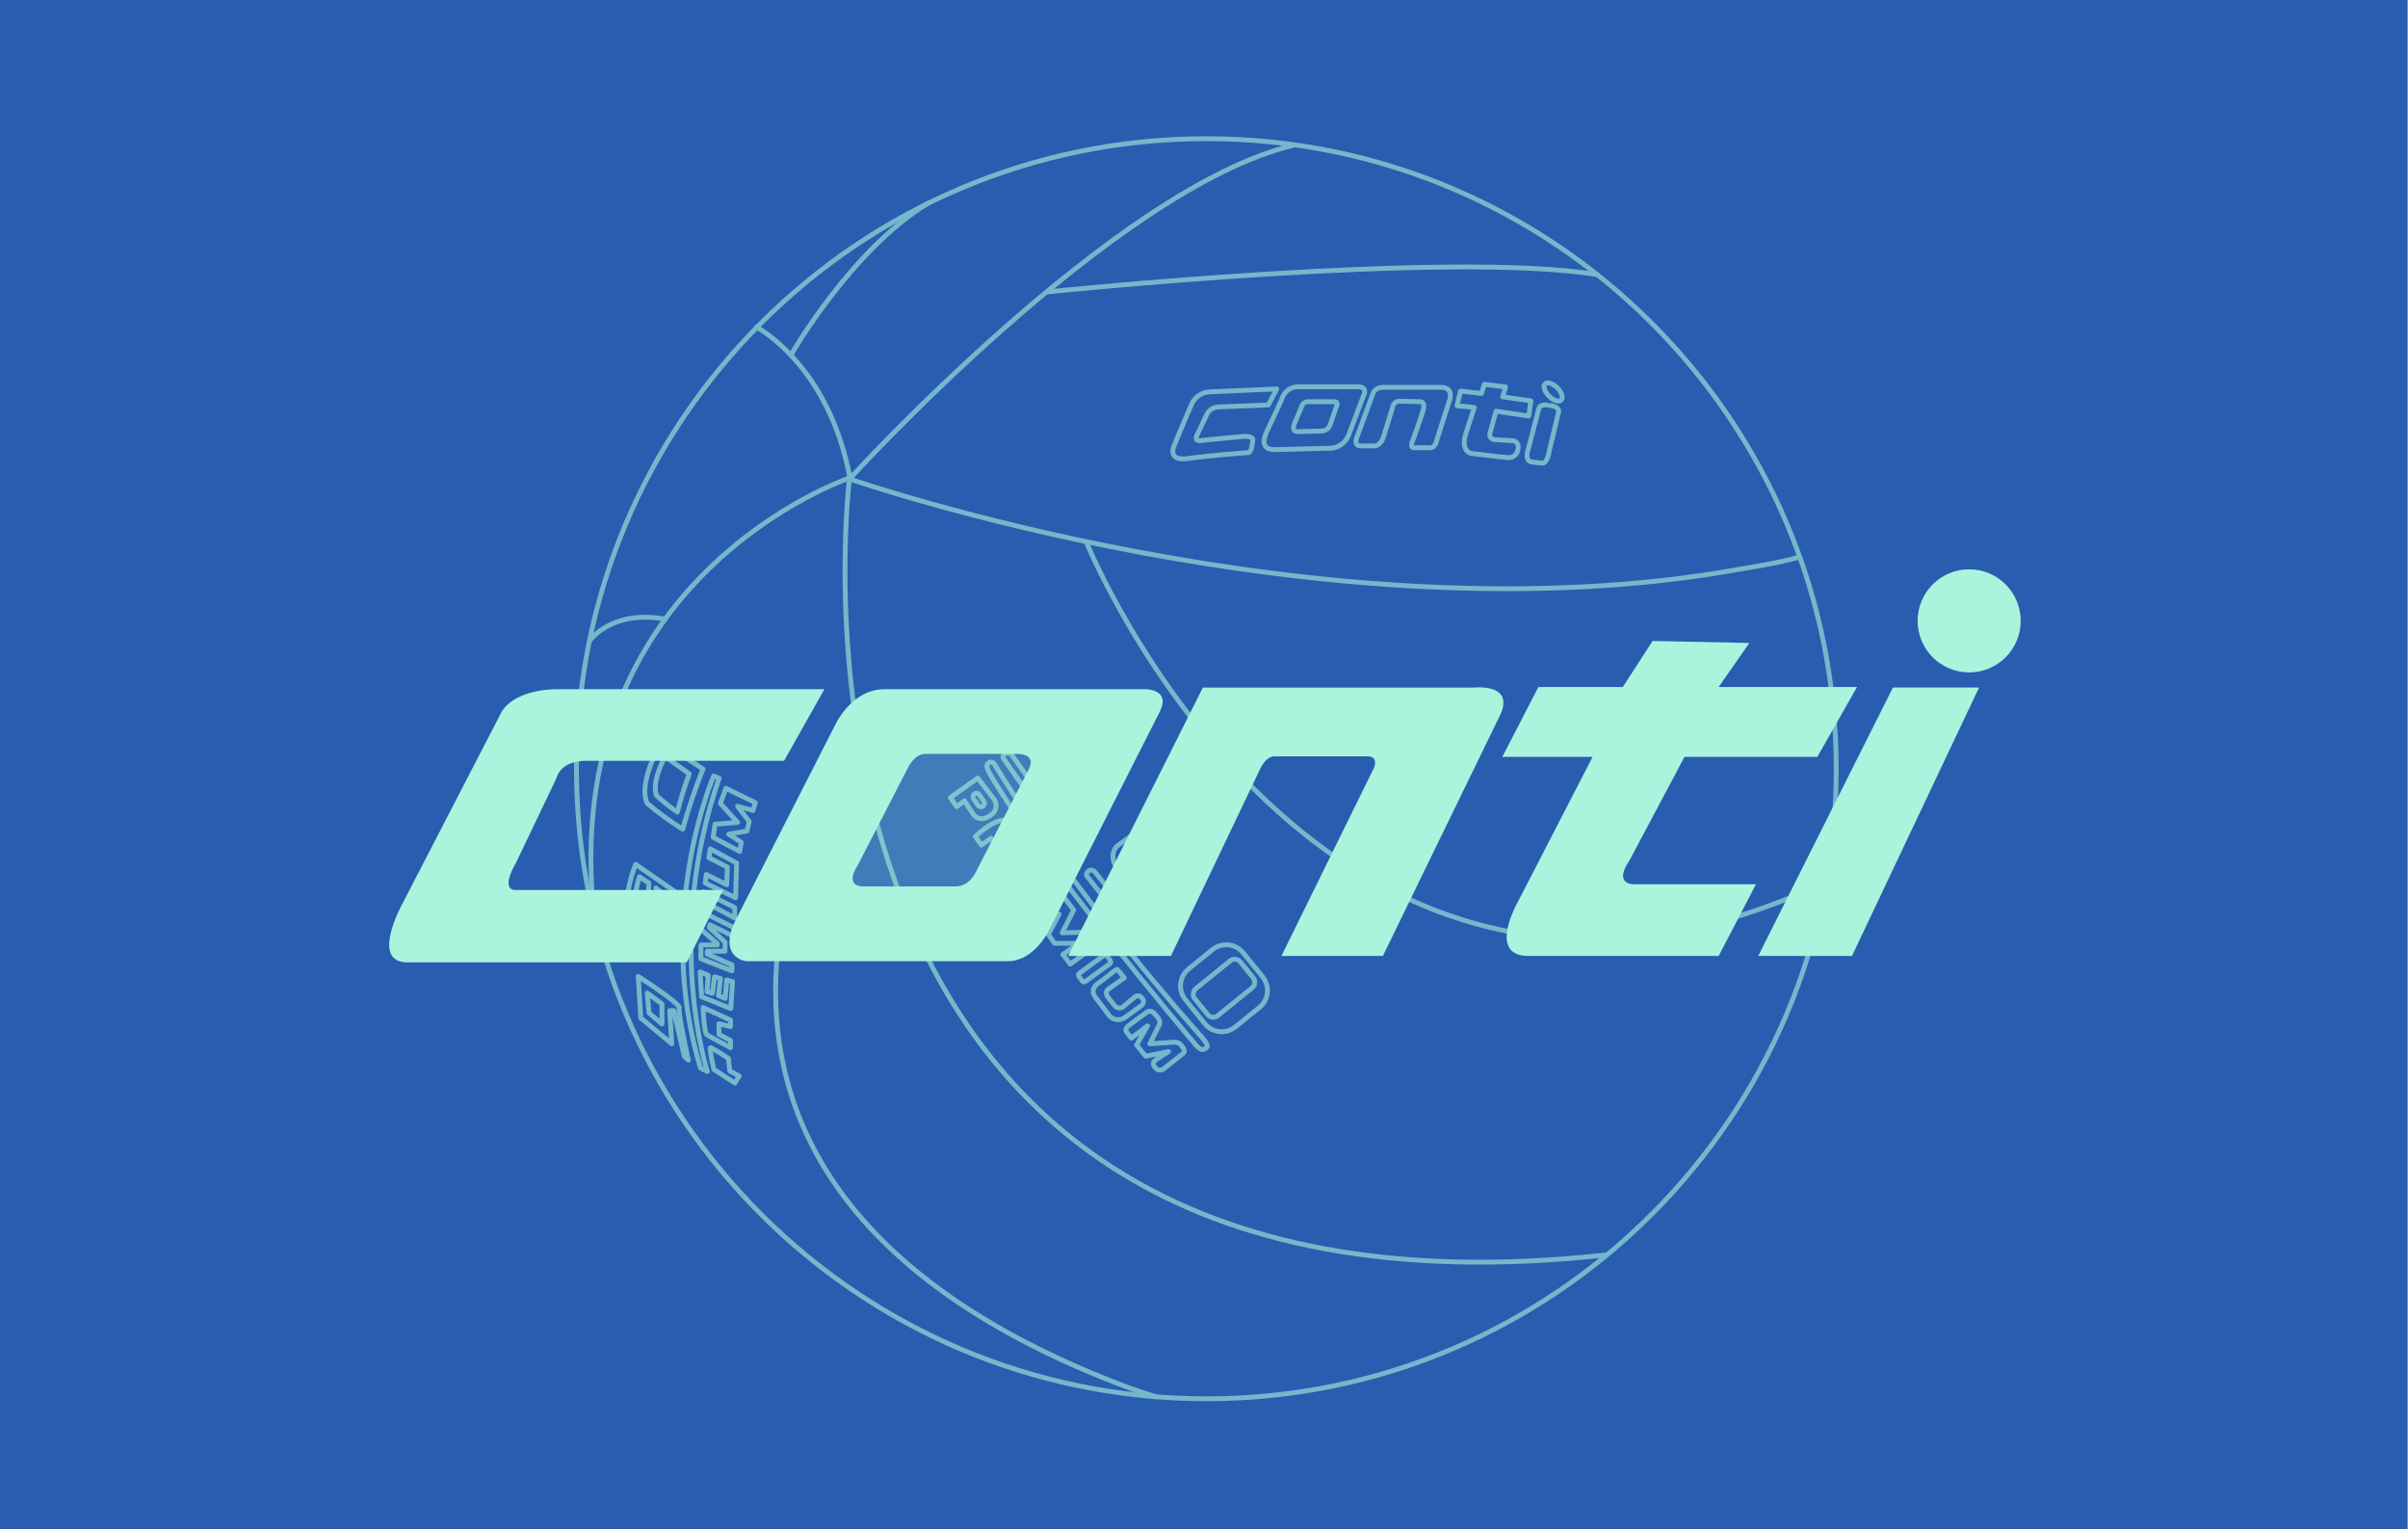
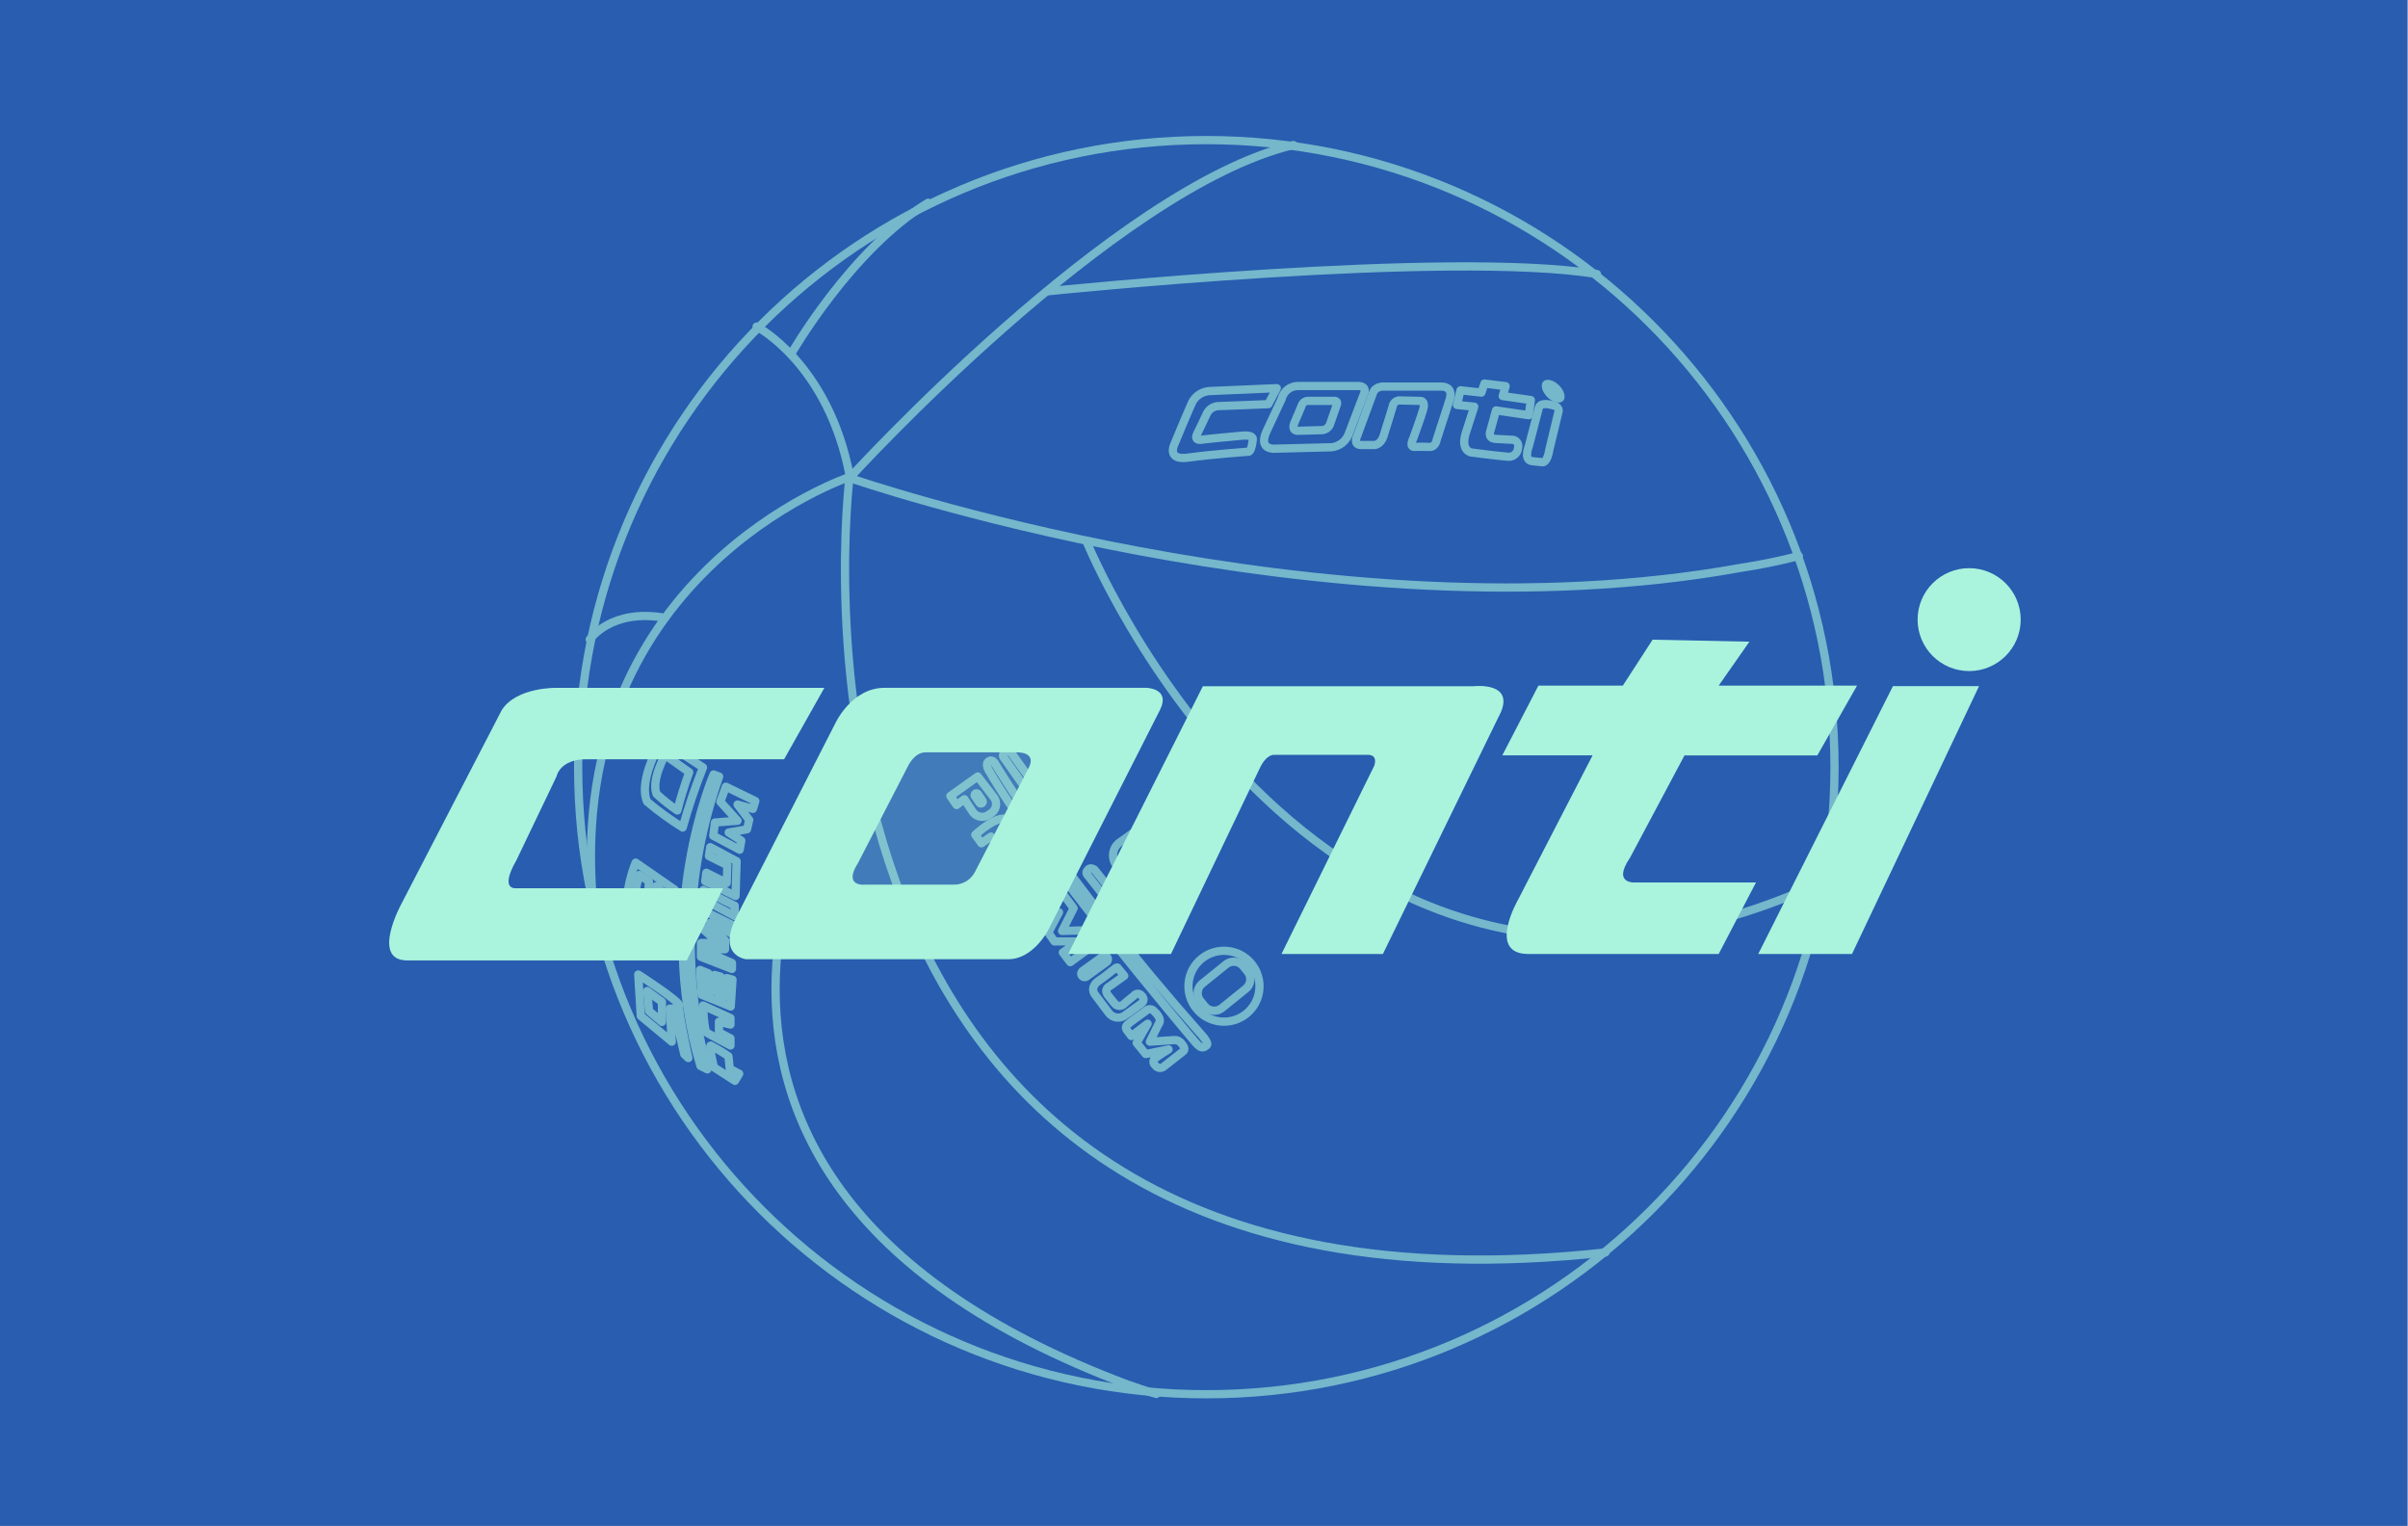
- <svg xmlns="http://www.w3.org/2000/svg" width="496.072" height="314.905" viewBox="0 0 496.072 314.905">
+ <svg xmlns="http://www.w3.org/2000/svg" width="292" height="185" viewBox="0 0 292 185">
  <defs>
    <clipPath id="clip-path">
-       <rect id="Rectangle_165" data-name="Rectangle 165" width="496.072" height="314.905" transform="translate(713 3228)" fill="none" />
+       <rect id="Rectangle_451" data-name="Rectangle 451" width="292" height="185" transform="translate(0)" fill="none" />
    </clipPath>
  </defs>
-   <g id="about_cover_4" transform="translate(-713 -3228)" clip-path="url(#clip-path)">
-     <g id="Group_223" data-name="Group 223" transform="translate(713 3228)">
-       <path id="Path_1652" data-name="Path 1652" d="M0,0H496V315H0Z" transform="translate(0 0)" fill="#285db0" />
-       <g id="conti_logo" data-name="conti logo" transform="translate(80.172 117.253)">
-         <path id="Path_1046" data-name="Path 1046" d="M9115.275,4530.532l8.3-14.741H9068.4s-8.246-.182-11.288,4.593l-20.637,39.912s-6.426,11.69,1.1,11.749h57.642l7.507-14.9h-42.605s-3.622.559,0-5.755l8.281-17.322s.648-3.615,6.318-3.537Z" transform="translate(-9033.916 -4491.096)" fill="#aaf3dd" />
-         <path id="Path_1047" data-name="Path 1047" d="M9102.277,4515.79h53.842s4.979.1,2.8,4.523l-22.986,45.363s-3.09,6.189-8.4,6.132h-53.907s-6.434-.718-1.6-9.516l19.936-39.093S9095.368,4515.7,9102.277,4515.79Z" transform="translate(-9000.111 -4491.097)" fill="#aaf3dd" />
-         <path id="Path_1048" data-name="Path 1048" d="M9098.548,4523.209H9117.1s4.236-.233,2.59,3.1l-11.077,21.491s-1.351,2.832-4.216,2.705h-18.46s-4.664.531-1.438-4.5l10.141-19.693S9096.026,4523.067,9098.548,4523.209Z" transform="translate(-8987.892 -4485.195)" fill="#285db0" opacity="0.8" />
-         <path id="Path_1049" data-name="Path 1049" d="M9127.536,4570.912H9106.36l27.753-55.266h55.724s9.318-1.117,5.107,6.5l-23.743,48.77h-20.9l19.086-38.793s.982-2.357-1.362-2.312h-19.2s-1.591-.247-3.006,2.791Z" transform="translate(-8966.485 -4491.283)" fill="#aaf3dd" />
-         <path id="Path_1050" data-name="Path 1050" d="M9197.265,4575.512l7.691-14.769h-24.725s-5.049.515-1.237-5.1l11.231-21.125h27.364l8.184-14.4h-28.509l6.329-9.067-19.943-.413-6.136,9.48h-17.39l-7.441,14.4h18.6l-15.323,29.733s-6.456,11.143,1.947,11.257Z" transform="translate(-8923.372 -4495.883)" fill="#aaf3dd" />
-         <path id="Path_1051" data-name="Path 1051" d="M9179.993,4570.891h19.319l26.177-55.28h-17.743Z" transform="translate(-8897.954 -4491.262)" fill="#aaf3dd" />
-         <circle id="Ellipse_93" data-name="Ellipse 93" cx="10.619" cy="10.619" r="10.619" transform="translate(314.874)" fill="#aaf3dd" />
+   <g id="about_cover_4" clip-path="url(#clip-path)">
+     <g id="Group_404" data-name="Group 404" transform="translate(0 0)">
+       <path id="Path_1752" data-name="Path 1752" d="M0,0H291.957V185.056H0Z" transform="translate(0 0)" fill="#285db0" />
+       <g id="conti_logo" data-name="conti logo" transform="translate(47.191 68.884)">
+         <path id="Path_1753" data-name="Path 1753" d="M9081.808,4524.45l4.884-8.66h-32.479s-4.854-.108-6.645,2.7l-12.147,23.448s-3.782,6.866.647,6.9H9070l4.42-8.753h-25.079s-2.133.329,0-3.381l4.874-10.176s.382-2.124,3.72-2.078Z" transform="translate(-9033.916 -4501.282)" fill="#aaf3dd" />
+         <path id="Path_1754" data-name="Path 1754" d="M9089.1,4515.789h31.692s2.931.059,1.649,2.657l-13.53,26.65s-1.818,3.636-4.941,3.6h-31.732s-3.786-.421-.939-5.591l11.734-22.966S9085.029,4515.736,9089.1,4515.789Z" transform="translate(-9028.958 -4501.282)" fill="#aaf3dd" />
+         <path id="Path_1755" data-name="Path 1755" d="M9092.3,4523.207h10.923s2.494-.138,1.524,1.824l-6.521,12.625a2.841,2.841,0,0,1-2.481,1.589H9084.88s-2.745.312-.847-2.646l5.968-11.569S9090.816,4523.124,9092.3,4523.207Z" transform="translate(-9027.167 -4500.875)" fill="#285db0" opacity="0.8" />
+         <path id="Path_1756" data-name="Path 1756" d="M9118.827,4548.089H9106.36l16.338-32.467h32.8s5.484-.656,3.006,3.817l-13.977,28.65h-12.3l11.234-22.79s.579-1.385-.8-1.359h-11.3s-.937-.145-1.77,1.639Z" transform="translate(-9024.025 -4501.308)" fill="#aaf3dd" />
+         <path id="Path_1757" data-name="Path 1757" d="M9178.926,4548.753l4.526-8.676H9168.9s-2.97.3-.727-2.993l6.611-12.411h16.107l4.815-8.458h-16.78l3.727-5.327-11.74-.243-3.61,5.569h-10.236l-4.382,8.458h10.949l-9.019,17.467s-3.8,6.546,1.145,6.613Z" transform="translate(-9017.706 -4501.974)" fill="#aaf3dd" />
+         <path id="Path_1758" data-name="Path 1758" d="M9179.994,4548.086h11.373l15.407-32.476h-10.443Z" transform="translate(-9013.98 -4501.306)" fill="#aaf3dd" />
+         <ellipse id="Ellipse_250" data-name="Ellipse 250" cx="6.251" cy="6.238" rx="6.251" ry="6.238" transform="translate(185.342)" fill="#aaf3dd" />
      </g>
-       <g id="Group_221" data-name="Group 221" transform="translate(118.255 28.061)" opacity="0.595">
-         <g id="Ellipse_91" data-name="Ellipse 91" fill="none" stroke="#aaf3dd" stroke-linecap="round" stroke-linejoin="round" stroke-width="1">
-           <circle cx="130.263" cy="130.263" r="130.263" stroke="none" />
-           <circle cx="130.263" cy="130.263" r="129.763" fill="none" />
+       <g id="Group_403" data-name="Group 403" transform="translate(69.607 16.485)" opacity="0.595">
+         <g id="Ellipse_251" data-name="Ellipse 251" fill="none" stroke="#aaf3dd" stroke-linecap="round" stroke-linejoin="round" stroke-width="1">
+           <ellipse cx="76.676" cy="76.527" rx="76.676" ry="76.527" stroke="none" />
+           <ellipse cx="76.676" cy="76.527" rx="76.176" ry="76.027" fill="none" />
        </g>
-         <path id="Path_1006" data-name="Path 1006" d="M9449.94,3569.251c-36.955,8.773-91.437,68.708-91.437,68.708s98.108,34.075,183.474,18.57c0,0,9.069-1.439,12.079-2.465" transform="translate(-9301.739 -3567.381)" fill="none" stroke="#aaf3dd" stroke-linecap="round" stroke-linejoin="round" stroke-width="1" />
-         <path id="Path_1007" data-name="Path 1007" d="M9408.641,3605.121s82.661-8.567,113.029-3.537" transform="translate(-9310.93 -3573.08)" fill="none" stroke="#aaf3dd" stroke-linecap="round" stroke-width="1" />
-         <path id="Path_1008" data-name="Path 1008" d="M9502.272,3813.211c-178.452,19.432-155.716-160.046-155.716-160.046s-60.361,20.327-52.593,90.509" transform="translate(-9289.791 -3582.794)" fill="none" stroke="#aaf3dd" stroke-linecap="round" stroke-linejoin="round" stroke-width="1" />
-         <path id="Path_1009" data-name="Path 1009" d="M9418.316,3669.526s48.144,118.6,152.14,69.939" transform="translate(-9312.705 -3585.792)" fill="none" stroke="#aaf3dd" stroke-linecap="round" stroke-width="1" />
-         <path id="Path_1010" data-name="Path 1010" d="M9356.8,3717.061s-63.571,90.3,55.622,135.089c0,0,5.286,1.834,5.885,1.931" transform="translate(-9298.341 -3594.469)" fill="none" stroke="#aaf3dd" stroke-linecap="round" stroke-linejoin="round" stroke-width="1" />
-         <path id="Path_1011" data-name="Path 1011" d="M9292.929,3693.146s4.406-6.457,15.492-4.473" transform="translate(-9289.699 -3589.234)" fill="none" stroke="#aaf3dd" stroke-linecap="round" stroke-width="1" />
-         <path id="Path_1012" data-name="Path 1012" d="M9335.051,3615.156s14.847,7.684,19.216,30.964" transform="translate(-9297.441 -3575.827)" fill="none" stroke="#aaf3dd" stroke-linecap="round" stroke-width="1" />
-         <path id="Path_1013" data-name="Path 1013" d="M9343.794,3615.04s12.343-21.55,28.2-31.169" transform="translate(-9299.044 -3570.092)" fill="none" stroke="#aaf3dd" stroke-linecap="round" stroke-width="1" />
-         <path id="Path_1014" data-name="Path 1014" d="M9459.724,3634.023l1.745-3.3-13.77.594a4.313,4.313,0,0,0-3.644,2.268c-1.024,2.218-3.74,8.816-3.74,8.816s-1.573,3.3,2.922,2.648,12.5-1.231,12.5-1.231.464-.146.7-1.887l.094-.622s.236-.98-2.051-.8-8.2.8-8.2.8-2.062.538-1.206-1.184,1.933-4.061,1.933-4.061a2.782,2.782,0,0,1,2.526-1.639C9451.442,3634.373,9459.724,3634.023,9459.724,3634.023Z" transform="translate(-9316.689 -3578.681)" fill="none" stroke="#aaf3dd" stroke-linecap="round" stroke-linejoin="round" stroke-width="1" />
-         <path id="Path_1016" data-name="Path 1016" d="M9470.063,3630.182h12.167s2.289-.219,1.331,1.827l-3.158,8.307a4.257,4.257,0,0,1-4.209,2.525l-10.9.28s-3.638.365-1.642-3.779l3.034-6.5A3.447,3.447,0,0,1,9470.063,3630.182Z" transform="translate(-9320.905 -3578.58)" fill="none" stroke="#aaf3dd" stroke-linecap="round" stroke-linejoin="round" stroke-width="1" />
-         <path id="Path_1017" data-name="Path 1017" d="M9466.1,3630.178h5.283s.991-.1.578.872l-1.374,3.963a1.867,1.867,0,0,1-1.825,1.2l-4.73.133s-1.579.174-.714-1.8l1.319-3.1S9464.907,3630.141,9466.1,3630.178Z" transform="translate(-9314.847 -3575.51)" fill="none" stroke="#aaf3dd" stroke-linecap="round" stroke-linejoin="round" stroke-width="1" />
-         <path id="Path_1018" data-name="Path 1018" d="M9487.229,3642.38h2.692s1.364.121,2-1.873,1.865-6.066,1.865-6.066a1.463,1.463,0,0,1,1.64-1.265c1.519.042,4.065.1,4.065.1s1.1-.063.625,1.644-2.079,6.085-2.079,6.085-.953,1.836.281,1.768,3.221,0,3.221,0,1.045.034,1.334-1.537l2.1-6.534.482-1.522s1.205-2.885-1.778-2.87h-11.629s-1.782-.152-2.3,1.271-3.284,8.93-3.284,8.93S9485.6,3642.314,9487.229,3642.38Z" transform="translate(-9325.154 -3578.603)" fill="none" stroke="#aaf3dd" stroke-linecap="round" stroke-linejoin="round" stroke-width="1" />
-         <path id="Path_1019" data-name="Path 1019" d="M9512.453,3630.952l4.3.482.617-1.875,4.375.537-.6,2.039,5.8.828-.429,3.126-6.751-.992-1.1,4.013s-.834,1.823,1.1,1.867l3.138.177a1.309,1.309,0,0,1,1.4,1.681,1.933,1.933,0,0,1-2.289,1.8c-2.206-.182-7.3-.848-7.3-.848s-2.34-.3-1.167-4.06l1.744-5.4-3.561-.36Z" transform="translate(-9329.827 -3578.467)" fill="none" stroke="#aaf3dd" stroke-linecap="round" stroke-linejoin="round" stroke-width="1" />
-         <path id="Path_1020" data-name="Path 1020" d="M9531.792,3635.622l-2.052,7.9s-1.189,2.909.828,3.018l1.99.206s.987.277,1.467-2.751l1.828-7.6s.542-1.187-1.6-1.51C9534.25,3634.888,9532.076,3634.261,9531.792,3635.622Z" transform="translate(-9333.063 -3579.418)" fill="none" stroke="#aaf3dd" stroke-linecap="round" stroke-linejoin="round" stroke-width="1" />
-         <g id="Ellipse_92" data-name="Ellipse 92" transform="translate(200.904 49.441) rotate(45)" fill="none" stroke="#aaf3dd" stroke-linecap="round" stroke-linejoin="round" stroke-width="1">
-           <ellipse cx="2.858" cy="1.711" rx="2.858" ry="1.711" stroke="none" />
-           <ellipse cx="2.858" cy="1.711" rx="2.358" ry="1.211" fill="none" />
+         <path id="Path_1759" data-name="Path 1759" d="M9412.326,3569.25c-21.752,5.154-53.821,40.365-53.821,40.365s57.748,20.019,108,10.909a71.378,71.378,0,0,0,7.109-1.448" transform="translate(-9325.092 -3568.152)" fill="none" stroke="#aaf3dd" stroke-linecap="round" stroke-linejoin="round" stroke-width="1" />
+         <path id="Path_1760" data-name="Path 1760" d="M9408.642,3603.009s48.655-5.033,66.533-2.078" transform="translate(-9351.127 -3584.186)" fill="none" stroke="#aaf3dd" stroke-linecap="round" stroke-width="1" />
+         <path id="Path_1761" data-name="Path 1761" d="M9416.295,3747.188c-105.04,11.416-91.658-94.024-91.658-94.024s-35.53,11.942-30.956,53.172" transform="translate(-9291.225 -3611.823)" fill="none" stroke="#aaf3dd" stroke-linecap="round" stroke-linejoin="round" stroke-width="1" />
+         <path id="Path_1762" data-name="Path 1762" d="M9418.315,3669.526s28.339,69.676,89.553,41.088" transform="translate(-9356.149 -3620.334)" fill="none" stroke="#aaf3dd" stroke-linecap="round" stroke-width="1" />
+         <path id="Path_1763" data-name="Path 1763" d="M9349.83,3717.06s-37.419,53.052,32.74,79.363c0,0,3.111,1.077,3.464,1.134" transform="translate(-9315.423 -3645.04)" fill="none" stroke="#aaf3dd" stroke-linecap="round" stroke-linejoin="round" stroke-width="1" />
+         <path id="Path_1764" data-name="Path 1764" d="M9292.929,3691.144s2.594-3.793,9.12-2.628" transform="translate(-9291.026 -3630.098)" fill="none" stroke="#aaf3dd" stroke-linecap="round" stroke-width="1" />
+         <path id="Path_1765" data-name="Path 1765" d="M9335.051,3615.156s8.739,4.514,11.312,18.191" transform="translate(-9312.912 -3592.05)" fill="none" stroke="#aaf3dd" stroke-linecap="round" stroke-width="1" />
+         <path id="Path_1766" data-name="Path 1766" d="M9343.793,3602.182s7.267-12.66,16.6-18.311" transform="translate(-9317.452 -3575.776)" fill="none" stroke="#aaf3dd" stroke-linecap="round" stroke-width="1" />
+         <path id="Path_1767" data-name="Path 1767" d="M9451.632,3632.663l1.025-1.937-8.1.349a2.538,2.538,0,0,0-2.144,1.333c-.6,1.3-2.2,5.18-2.2,5.18s-.927,1.936,1.719,1.556,7.354-.723,7.354-.723.273-.085.412-1.108l.056-.365s.141-.576-1.206-.472-4.828.472-4.828.472-1.215.316-.711-.7,1.138-2.386,1.138-2.386a1.638,1.638,0,0,1,1.486-.963C9446.756,3632.868,9451.632,3632.663,9451.632,3632.663Z" transform="translate(-9367.438 -3600.15)" fill="none" stroke="#aaf3dd" stroke-linecap="round" stroke-linejoin="round" stroke-width="1" />
+         <path id="Path_1768" data-name="Path 1768" d="M9467.181,3630.178h7.162s1.347-.128.783,1.073l-1.859,4.88a2.5,2.5,0,0,1-2.476,1.483l-6.416.164s-2.14.214-.965-2.22l1.785-3.821A2.028,2.028,0,0,1,9467.181,3630.178Z" transform="translate(-9379.383 -3599.864)" fill="none" stroke="#aaf3dd" stroke-linecap="round" stroke-linejoin="round" stroke-width="1" />
+         <path id="Path_1769" data-name="Path 1769" d="M9464.846,3630.176h3.11s.584-.061.341.512l-.81,2.329a1.1,1.1,0,0,1-1.074.708l-2.784.079s-.931.1-.421-1.059l.777-1.823S9464.146,3630.155,9464.846,3630.176Z" transform="translate(-9375.816 -3598.06)" fill="none" stroke="#aaf3dd" stroke-linecap="round" stroke-linejoin="round" stroke-width="1" />
+         <path id="Path_1770" data-name="Path 1770" d="M9486.822,3637.4h1.585s.8.071,1.181-1.1,1.1-3.563,1.1-3.563a.861.861,0,0,1,.966-.743c.894.025,2.393.057,2.393.057s.648-.037.367.966-1.225,3.575-1.225,3.575-.56,1.078.166,1.038,1.9,0,1.9,0,.615.02.784-.9l1.241-3.839.284-.894s.709-1.7-1.048-1.686h-6.845s-1.049-.089-1.352.747-1.934,5.246-1.934,5.246S9485.862,3637.359,9486.822,3637.4Z" transform="translate(-9391.421 -3599.93)" fill="none" stroke="#aaf3dd" stroke-linecap="round" stroke-linejoin="round" stroke-width="1" />
+         <path id="Path_1771" data-name="Path 1771" d="M9512.16,3630.377l2.534.283.363-1.1,2.575.316-.353,1.2,3.414.486-.254,1.836-3.974-.583-.648,2.358s-.491,1.072.648,1.1l1.849.1a.769.769,0,0,1,.824.988,1.137,1.137,0,0,1-1.348,1.06c-1.3-.108-4.3-.5-4.3-.5s-1.378-.176-.686-2.385l1.026-3.17-2.1-.212Z" transform="translate(-9404.662 -3599.543)" fill="none" stroke="#aaf3dd" stroke-linecap="round" stroke-linejoin="round" stroke-width="1" />
+         <path id="Path_1772" data-name="Path 1772" d="M9530.807,3635.259l-1.209,4.643s-.7,1.709.488,1.773l1.172.121s.581.163.863-1.616l1.076-4.465s.318-.7-.945-.887C9532.252,3634.828,9530.974,3634.46,9530.807,3635.259Z" transform="translate(-9413.829 -3602.24)" fill="none" stroke="#aaf3dd" stroke-linecap="round" stroke-linejoin="round" stroke-width="1" />
+         <g id="Path_1797" data-name="Path 1797" transform="translate(118.256 29.05) rotate(45)" fill="none" stroke-linecap="round">
+           <path d="M1.679-.005c.928,0,1.68.449,1.68,1S2.605,2.006,1.677,2.007,0,1.558,0,1,.75,0,1.679-.005Z" stroke="none" />
+           <path d="M 1.682 -0.005 C 2.609 -0.005 3.359 0.444 3.359 0.999 C 3.358 1.556 2.603 2.007 1.674 2.007 C 0.747 2.007 -0.004 1.558 -0.003 1.003 C -0.003 0.446 0.753 -0.005 1.682 -0.005 Z" stroke="none" fill="#aaf3dd" />
        </g>
-         <path id="Path_1021" data-name="Path 1021" d="M9394.959,3725.672s13.895,23.455,41.994,55.29c0,0,2.1,2.156,1.483,2.636s-1.068.857-2.263-.521-32.519-38.526-42.632-56.213c0,0-.863-1.4,0-1.882C9393.542,3724.982,9394.306,3724.331,9394.959,3725.672Z" transform="translate(-9308.09 -3595.93)" fill="none" stroke="#aaf3dd" stroke-linecap="round" stroke-linejoin="round" stroke-width="1" />
-         <path id="Path_1022" data-name="Path 1022" d="M9398.892,3720.974l6.258,8.755s.057.208,1.874-.839a1.662,1.662,0,0,0,.737-2.728l-4.635-6.408s-1.032-2.607,1-3.948l3.633-2.309a2.517,2.517,0,0,1,3.91.444l4.988,7.032s2.073,3.678,0,5.188l-8.023,5.44s-2.658,2.576-4.508,0l-6.556-9.345s-.806-.79,0-1.283C9397.572,3720.974,9397.9,3720.323,9398.892,3720.974Z" transform="translate(-9308.834 -3593.717)" fill="none" stroke="#aaf3dd" stroke-linecap="round" stroke-linejoin="round" stroke-width="1" />
-         <path id="Path_1023" data-name="Path 1023" d="M1.676,8.22l6.259,8.754s.057.208,1.873-.838a1.662,1.662,0,0,0,.738-2.728L5.913,7s-1.034-2.607,1-3.948L10.546.743a2.517,2.517,0,0,1,3.91.445L19.445,8.22s2.074,3.677,0,5.187l-8.021,5.44s-2.659,2.576-4.509,0L.359,9.5s-.807-.791,0-1.282C.359,8.22.685,7.569,1.676,8.22Z" transform="translate(105.103 143.269) rotate(-3)" fill="none" stroke="#aaf3dd" stroke-linecap="round" stroke-linejoin="round" stroke-width="1" />
-         <g id="Rectangle_157" data-name="Rectangle 157" transform="matrix(0.574, 0.819, -0.819, 0.574, 100.971, 121.03)" fill="none" stroke="#aaf3dd" stroke-linecap="round" stroke-linejoin="round" stroke-width="1">
-           <rect width="9.8" height="6.534" rx="2" stroke="none" />
-           <rect x="0.5" y="0.5" width="8.8" height="5.534" rx="1.5" fill="none" />
+         <path id="Path_1773" data-name="Path 1773" d="M9394.219,3725.322s8.179,13.78,24.718,32.481c0,0,1.237,1.267.874,1.549s-.63.5-1.333-.306-19.142-22.633-25.094-33.024c0,0-.509-.824,0-1.106C9393.384,3724.916,9393.833,3724.534,9394.219,3725.322Z" transform="translate(-9343.084 -3649.101)" fill="none" stroke="#aaf3dd" stroke-linecap="round" stroke-linejoin="round" stroke-width="1" />
+         <path id="Path_1774" data-name="Path 1774" d="M9398.2,3717.583l3.684,5.143s.034.122,1.1-.493a.975.975,0,0,0,.434-1.6l-2.728-3.764a1.979,1.979,0,0,1,.589-2.319l2.139-1.356a1.483,1.483,0,0,1,2.3.26l2.936,4.132s1.222,2.16,0,3.047l-4.722,3.2s-1.565,1.513-2.654,0l-3.858-5.49s-.475-.464,0-.753C9397.425,3717.583,9397.615,3717.2,9398.2,3717.583Z" transform="translate(-9345.191 -3642.822)" fill="none" stroke="#aaf3dd" stroke-linecap="round" stroke-linejoin="round" stroke-width="1" />
+         <path id="Path_1775" data-name="Path 1775" d="M.988,4.831,4.673,9.974s.033.122,1.1-.492a.975.975,0,0,0,.434-1.6L3.482,4.114A1.978,1.978,0,0,1,4.071,1.8L6.209.439A1.483,1.483,0,0,1,8.51.7l2.937,4.132s1.221,2.161,0,3.047l-4.721,3.2s-1.565,1.513-2.654,0L.213,5.584s-.475-.465,0-.753C.213,4.831.4,4.449.988,4.831Z" transform="translate(61.865 84.166) rotate(-3)" fill="none" stroke="#aaf3dd" stroke-linecap="round" stroke-linejoin="round" stroke-width="1" />
+         <g id="Path_1798" data-name="Path 1798" transform="matrix(0.574, 0.819, -0.819, 0.574, 59.433, 71.108)" fill="none" stroke-linecap="round">
+           <path d="M1.917-.006l1.92,0a1.922,1.922,0,0,1,0,3.843l-1.92,0a1.922,1.922,0,0,1,0-3.843Z" stroke="none" />
+           <path d="M 3.838 0.993 L 1.917 0.994 C 1.409 0.995 0.995 1.409 0.994 1.919 C 0.994 2.165 1.089 2.395 1.263 2.569 C 1.436 2.742 1.666 2.838 1.912 2.838 L 3.833 2.836 C 4.341 2.836 4.755 2.421 4.756 1.912 C 4.756 1.666 4.661 1.435 4.487 1.261 C 4.314 1.088 4.084 0.993 3.839 0.993 L 3.838 0.993 M 3.839 -0.007 C 4.899 -0.007 5.757 0.852 5.756 1.913 C 5.755 2.974 4.894 3.835 3.833 3.836 L 1.913 3.838 C 0.853 3.839 -0.007 2.979 -0.006 1.918 C -0.005 0.856 0.856 -0.005 1.917 -0.006 L 3.837 -0.007 C 3.838 -0.007 3.838 -0.007 3.839 -0.007 Z" stroke="none" fill="#aaf3dd" />
        </g>
-         <g id="Rectangle_158" data-name="Rectangle 158" transform="translate(117.783 144.6) rotate(52)" fill="none" stroke="#aaf3dd" stroke-linecap="round" stroke-linejoin="round" stroke-width="1">
-           <rect width="9.8" height="6.534" rx="2" stroke="none" />
-           <rect x="0.5" y="0.5" width="8.8" height="5.534" rx="1.5" fill="none" />
+         <g id="Path_1799" data-name="Path 1799" transform="translate(69.329 84.955) rotate(52)" fill="none" stroke-linecap="round">
+           <path d="M1.917-.006l1.921,0a1.921,1.921,0,0,1,0,3.843l-1.921,0a1.921,1.921,0,0,1,0-3.843Z" stroke="none" />
+           <path d="M 3.838 0.992 L 1.918 0.994 C 1.409 0.995 0.995 1.409 0.994 1.918 C 0.994 2.164 1.089 2.395 1.262 2.568 C 1.435 2.742 1.666 2.837 1.912 2.837 L 3.833 2.835 C 4.341 2.835 4.755 2.42 4.756 1.911 C 4.756 1.665 4.661 1.435 4.488 1.261 C 4.315 1.088 4.084 0.992 3.839 0.992 L 3.838 0.992 M 3.839 -0.008 C 4.899 -0.008 5.757 0.851 5.756 1.912 C 5.755 2.973 4.894 3.834 3.834 3.835 L 1.913 3.837 C 0.852 3.838 -0.007 2.979 -0.006 1.917 C -0.005 0.856 0.856 -0.005 1.917 -0.006 L 3.837 -0.008 C 3.838 -0.008 3.838 -0.008 3.839 -0.008 Z" stroke="none" fill="#aaf3dd" />
        </g>
-         <g id="Rectangle_159" data-name="Rectangle 159" transform="translate(135.106 163.982) rotate(51)" fill="none" stroke="#aaf3dd" stroke-linecap="round" stroke-linejoin="round" stroke-width="1">
-           <rect width="16.334" height="16.334" rx="5" stroke="none" />
-           <rect x="0.5" y="0.5" width="15.334" height="15.334" rx="4.5" fill="none" />
+         <g id="Path_1800" data-name="Path 1800" transform="translate(79.525 96.35) rotate(51)" fill="none" stroke-linecap="round">
+           <path d="M4.792-.015A4.8,4.8,0,1,1-.015,4.793,4.792,4.792,0,0,1,4.792-.015Z" stroke="none" />
+           <path d="M 4.792 0.985 C 2.695 0.987 0.987 2.696 0.985 4.794 C 0.984 5.809 1.378 6.763 2.094 7.481 C 2.81 8.198 3.763 8.592 4.781 8.592 C 6.879 8.59 8.587 6.882 8.589 4.783 C 8.59 3.768 8.196 2.814 7.479 2.097 C 6.763 1.38 5.81 0.985 4.796 0.985 L 4.792 0.985 M 4.796 -0.015 C 7.446 -0.015 9.591 2.133 9.589 4.784 C 9.586 7.437 7.434 9.59 4.782 9.592 C 2.13 9.595 -0.017 7.446 -0.015 4.793 C -0.012 2.14 2.14 -0.012 4.792 -0.015 C 4.793 -0.015 4.795 -0.015 4.796 -0.015 Z" stroke="none" fill="#aaf3dd" />
        </g>
-         <g id="Rectangle_160" data-name="Rectangle 160" transform="translate(136.406 168.184) rotate(51)" fill="none" stroke="#aaf3dd" stroke-linecap="round" stroke-linejoin="round" stroke-width="1">
-           <rect width="8.167" height="13.067" rx="2" stroke="none" />
-           <rect x="0.5" y="0.5" width="7.167" height="12.067" rx="1.5" fill="none" />
+         <g id="Path_1801" data-name="Path 1801" transform="translate(80.291 98.81) rotate(51)" fill="none" stroke-linecap="round">
+           <path d="M1.985-.006h.824A1.985,1.985,0,0,1,4.8,1.981l0,3.706A1.994,1.994,0,0,1,2.8,7.679H1.978A1.985,1.985,0,0,1-.01,5.692l0-3.706A1.994,1.994,0,0,1,1.985-.006Z" stroke="none" />
+           <path d="M 2.809 0.993 L 1.986 0.994 C 1.439 0.994 0.994 1.44 0.994 1.987 L 0.99 5.693 C 0.99 5.957 1.092 6.205 1.279 6.391 C 1.464 6.577 1.712 6.68 1.977 6.68 L 2.8 6.679 C 3.347 6.678 3.792 6.233 3.792 5.686 L 3.796 1.98 C 3.796 1.716 3.693 1.468 3.507 1.282 C 3.321 1.096 3.074 0.993 2.81 0.993 L 2.809 0.993 M 2.81 -0.007 C 3.908 -0.007 4.797 0.883 4.796 1.981 L 4.792 5.687 C 4.791 6.786 3.9 7.678 2.801 7.679 L 1.978 7.68 C 0.88 7.681 -0.011 6.791 -0.01 5.692 L -0.006 1.986 C -0.005 0.887 0.886 -0.005 1.985 -0.006 L 2.808 -0.007 C 2.809 -0.007 2.81 -0.007 2.81 -0.007 Z" stroke="none" fill="#aaf3dd" />
        </g>
-         <path id="Path_1024" data-name="Path 1024" d="M9383.93,3732.878l5.643-4.028,3.454,4.5a2.286,2.286,0,0,1-.9,3.208s-2.049,1.667-3.5-.277l-1.8-2.742-1.6,1.2Z" transform="translate(-9306.401 -3596.667)" fill="none" stroke="#aaf3dd" stroke-linecap="round" stroke-linejoin="round" stroke-width="1" />
-         <g id="Rectangle_161" data-name="Rectangle 161" transform="translate(83.24 134.329) rotate(56)" fill="none" stroke="#aaf3dd" stroke-linecap="round" stroke-linejoin="round" stroke-width="1">
-           <rect width="4.083" height="2.45" rx="1.225" stroke="none" />
-           <rect x="0.5" y="0.5" width="3.083" height="1.45" rx="0.725" fill="none" />
+         <path id="Path_1776" data-name="Path 1776" d="M9383.93,3731.216l3.321-2.366,2.032,2.642a1.341,1.341,0,0,1-.531,1.885,1.42,1.42,0,0,1-2.061-.163l-1.061-1.611-.94.705Z" transform="translate(-9338.295 -3651.194)" fill="none" stroke="#aaf3dd" stroke-linecap="round" stroke-linejoin="round" stroke-width="1" />
+         <g id="Path_1802" data-name="Path 1802" transform="translate(48.997 78.918) rotate(56)" fill="none" stroke-linecap="round">
+           <path d="M.719,0h.96a.721.721,0,0,1,0,1.441H.717A.721.721,0,0,1,.719,0Z" stroke="none" />
+           <path d="M 1.68 -0.003 C 2.077 -0.003 2.399 0.319 2.398 0.717 C 2.398 1.115 2.075 1.438 1.678 1.438 L 0.717 1.439 C 0.32 1.44 -0.002 1.117 -0.002 0.719 C -0.002 0.321 0.321 -0.002 0.719 -0.002 L 1.679 -0.003 C 1.679 -0.003 1.679 -0.003 1.68 -0.003 Z" stroke="none" fill="#aaf3dd" />
        </g>
-         <g id="Rectangle_162" data-name="Rectangle 162" transform="translate(88.957 142.202) rotate(56)" fill="none" stroke="#aaf3dd" stroke-linecap="round" stroke-linejoin="round" stroke-width="1">
-           <rect width="4.9" height="2.45" rx="1.225" stroke="none" />
-           <rect x="0.5" y="0.5" width="3.9" height="1.45" rx="0.725" fill="none" />
+         <g id="Path_1803" data-name="Path 1803" transform="translate(52.362 83.543) rotate(56)" fill="none" stroke-linecap="round">
+           <path d="M.719,0h1.44a.721.721,0,0,1,0,1.441H.717A.721.721,0,0,1,.719,0Z" stroke="none" />
+           <path d="M 2.16 -0.003 C 2.557 -0.003 2.879 0.319 2.878 0.717 C 2.878 1.115 2.555 1.438 2.158 1.438 L 0.717 1.439 C 0.319 1.44 -0.002 1.117 -0.002 0.719 C -0.002 0.321 0.321 -0.002 0.719 -0.002 L 2.159 -0.003 C 2.159 -0.003 2.159 -0.003 2.16 -0.003 Z" stroke="none" fill="#aaf3dd" />
        </g>
-         <path id="Path_1025" data-name="Path 1025" d="M9390.211,3742.83s5.241-4.942,7.065-2.786a30.231,30.231,0,0,1,2.785,3.792,1.743,1.743,0,0,1-.53,2.667c-1.735,1.314-4.131,3.206-4.131,3.206l-1.54-1.928,1.922-1.511-2.334-3.059-1.964,1.383Z" transform="translate(-9307.553 -3598.619)" fill="none" stroke="#aaf3dd" stroke-linecap="round" stroke-linejoin="round" stroke-width="1" />
-         <path id="Path_1026" data-name="Path 1026" d="M9397.749,3753.279l4.747,6.366,1.511-1.23-3.565-4.355,1.282-.985,3.45,4.558,1.121-.9-3.37-4.4.938-.709,3.393,4.441,1.172-.854-4.963-6.212Z" transform="translate(-9308.933 -3600.36)" fill="none" stroke="#aaf3dd" stroke-linecap="round" stroke-linejoin="round" stroke-width="1" />
-         <path id="Path_1027" data-name="Path 1027" d="M9405.394,3763.1l5.822-4.32,2.052,2.745-2.37,4.686,5.764-.159,1.766,2.324-5.854,4.287-1.531-2.007,3.318-2.28h-5.035l-1.274-1.814,2.214-4.2-3.657,2.445Z" transform="translate(-9310.336 -3602.153)" fill="none" stroke="#aaf3dd" stroke-linecap="round" stroke-linejoin="round" stroke-width="1" />
-         <g id="Rectangle_163" data-name="Rectangle 163" transform="translate(103.025 172.548) rotate(-36)" fill="none" stroke="#aaf3dd" stroke-linecap="round" stroke-linejoin="round" stroke-width="1">
-           <rect width="8.167" height="3.106" rx="1" stroke="none" />
-           <rect x="0.5" y="0.5" width="7.167" height="2.106" rx="0.5" fill="none" />
+         <path id="Path_1777" data-name="Path 1777" d="M9390.211,3741.456s3.086-2.9,4.16-1.637a17.789,17.789,0,0,1,1.64,2.227,1.023,1.023,0,0,1-.313,1.567c-1.021.772-2.433,1.884-2.433,1.884l-.906-1.133,1.132-.888-1.372-1.8-1.157.812Z" transform="translate(-9341.556 -3656.735)" fill="none" stroke="#aaf3dd" stroke-linecap="round" stroke-linejoin="round" stroke-width="1" />
+         <path id="Path_1778" data-name="Path 1778" d="M9397.748,3751.512l2.8,3.74.888-.723-2.1-2.559.755-.578,2.03,2.678.661-.53-1.983-2.587.551-.416,2,2.609.69-.5-2.922-3.65Z" transform="translate(-9345.469 -3661.675)" fill="none" stroke="#aaf3dd" stroke-linecap="round" stroke-linejoin="round" stroke-width="1" />
+         <path id="Path_1779" data-name="Path 1779" d="M9405.395,3761.316l3.426-2.538,1.209,1.613-1.4,2.753,3.393-.094,1.04,1.365-3.447,2.518-.9-1.179,1.953-1.339h-2.965l-.749-1.066,1.3-2.467-2.154,1.436Z" transform="translate(-9349.442 -3666.763)" fill="none" stroke="#aaf3dd" stroke-linecap="round" stroke-linejoin="round" stroke-width="1" />
+         <g id="Path_1804" data-name="Path 1804" transform="translate(60.636 101.363) rotate(-36)" fill="none" stroke-linecap="round">
+           <path d="M.915.009l2.977,0a.913.913,0,1,1,0,1.826l-2.977,0a.913.913,0,1,1,0-1.826Z" stroke="none" />
+           <path d="M 0.914 0.009 C 0.915 0.009 0.915 0.009 0.915 0.009 L 3.893 0.012 C 4.397 0.012 4.806 0.421 4.807 0.925 C 4.807 1.429 4.399 1.838 3.894 1.837 L 0.917 1.835 C 0.413 1.834 0.003 1.425 0.003 0.921 C 0.002 0.417 0.41 0.009 0.914 0.009 Z" stroke="none" fill="#aaf3dd" />
        </g>
-         <path id="Path_1028" data-name="Path 1028" d="M9424.972,3777.134l1.391,1.71-3.046,2.163s-1.311.575-.241,1.931l1.323,1.647a1.27,1.27,0,0,0,1.964,0c1.183-1.026,2.009-1.647,2.009-1.647a.965.965,0,0,1,1.568,0s1.049.852-.263,1.777l-3.056,2.2a2.4,2.4,0,0,1-3.546-.541l-2.73-3.628s-1.3-1.514.849-2.948S9424.706,3776.89,9424.972,3777.134Z" transform="translate(-9313.003 -3605.513)" fill="none" stroke="#aaf3dd" stroke-linecap="round" stroke-linejoin="round" stroke-width="1" />
-         <path id="Path_1029" data-name="Path 1029" d="M9428.593,3790.775c.7-.607,3.7-2.746,3.7-2.746a1.156,1.156,0,0,1,1.8.131s1.762,1.463.818,2.615l-1.773,3.589,5-.334a1.719,1.719,0,0,1,1.563.769s.95.942.349,1.519l-4.139,3.254a1.181,1.181,0,0,1-1.7-.389.864.864,0,0,1,0-1.379c.829-.642,2.776-1.85,2.776-1.85l-4.7.962-1.883-2.3,2.269-3.969-3.356,2.56-.969-1.287S9427.9,3791.382,9428.593,3790.775Z" transform="translate(-9314.516 -3607.445)" fill="none" stroke="#aaf3dd" stroke-linecap="round" stroke-linejoin="round" stroke-width="1" />
-         <path id="Path_1030" data-name="Path 1030" d="M9318.321,3789.2s-9.011-27.485,2.426-60.418l-1.138-.448s-12.313,28.253-2.715,60.147Z" transform="translate(-9290.849 -3596.573)" fill="none" stroke="#aaf3dd" stroke-linecap="round" stroke-linejoin="round" stroke-width="1" />
-         <path id="Path_1031" data-name="Path 1031" d="M9314.9,3796.13s-2.206-9.945-1.879-10.776-8.448-6.471-8.448-6.471l.522,8.556,6.388,5.311-.426-6.833h.818l2.189,9.446Z" transform="translate(-9291.344 -3605.839)" fill="none" stroke="#aaf3dd" stroke-linecap="round" stroke-linejoin="round" stroke-width="1" />
-         <path id="Path_1032" data-name="Path 1032" d="M9306.314,3783.062l.387,4.121,2.664,2.249v-4.13Z" transform="translate(-9291.242 -3606.604)" fill="none" stroke="#aaf3dd" stroke-linecap="round" stroke-linejoin="round" stroke-width="1" />
-         <path id="Path_1033" data-name="Path 1033" d="M9312.227,3768.156s-.234-6.969,0-11.949l-8.064-5.592s-2.936,6.828-1.128,11.049l5.291,3.808v-9.984l2.418,2v9.666Z" transform="translate(-9291.463 -3600.656)" fill="none" stroke="#aaf3dd" stroke-linecap="round" stroke-linejoin="round" stroke-width="1" />
-         <path id="Path_1034" data-name="Path 1034" d="M9306.807,3755.042l-1.973-1.3s-1.657,5.188-.392,7.267l1.948,1.449Z" transform="translate(-9291.379 -3601.23)" fill="none" stroke="#aaf3dd" stroke-linecap="round" stroke-linejoin="round" stroke-width="1" />
-         <path id="Path_1035" data-name="Path 1035" d="M9313.652,3737.728a122.043,122.043,0,0,1,4.184-12.4l-8.517-5.536s-4.937,7.983-3.008,12.59A63.312,63.312,0,0,0,9313.652,3737.728Z" transform="translate(-9291.267 -3595.007)" fill="none" stroke="#aaf3dd" stroke-linecap="round" stroke-linejoin="round" stroke-width="1" />
-         <path id="Path_1036" data-name="Path 1036" d="M9310.408,3731.206a82.382,82.382,0,0,1,2.446-7.894l-4.975-3.524s-2.881,5.081-1.753,8.014A37.162,37.162,0,0,0,9310.408,3731.206Z" transform="translate(-9289.12 -3592.013)" fill="none" stroke="#aaf3dd" stroke-linecap="round" stroke-linejoin="round" stroke-width="1" />
-         <path id="Path_1037" data-name="Path 1037" d="M9319.361,3801.327s-1.062-4.493-.687-4.493a32.252,32.252,0,0,1,3.688,2.232l.255,2.568,1.949,1.027-.872,1.473Z" transform="translate(-9290.542 -3609.128)" fill="none" stroke="#aaf3dd" stroke-linecap="round" stroke-linejoin="round" stroke-width="1" />
-         <path id="Path_1038" data-name="Path 1038" d="M9317.984,3792.334c.583.376,4.874,2.646,4.874,2.646V3793.5l-2.381-1.245v-2.191l2.381.589v-1.339l-5.66-2.593S9317.4,3791.958,9317.984,3792.334Z" transform="translate(-9290.621 -3607.276)" fill="none" stroke="#aaf3dd" stroke-linecap="round" stroke-linejoin="round" stroke-width="1" />
-         <path id="Path_1039" data-name="Path 1039" d="M9316.941,3782.855l6,2.428.363-5.549-1.187-.324-.33,3.781-1.388-.588.437-3.5-1.235-.343-.451,3.383-1.086-.335.249-3.382-1.694-.693Z" transform="translate(-9290.652 -3605.628)" fill="none" stroke="#aaf3dd" stroke-linecap="round" stroke-linejoin="round" stroke-width="1" />
-         <path id="Path_1040" data-name="Path 1040" d="M9316.787,3772.23l6.4,2.5v-1.24l-5.08-2.209v-.607h3.653v-1.861l-3.265-3.027.159-.549,4.871,2.389v-1.84l-6.737-3.314v3.687l3.372,2.962v.261h-3.372Z" transform="translate(-9290.646 -3602.831)" fill="none" stroke="#aaf3dd" stroke-linecap="round" stroke-linejoin="round" stroke-width="1" />
-         <path id="Path_1041" data-name="Path 1041" d="M9317.06,3759.376l6.674,3.552v-2.142l-6.464-3.263Z" transform="translate(-9290.628 -3601.924)" fill="none" stroke="#aaf3dd" stroke-linecap="round" stroke-linejoin="round" stroke-width="1" />
-         <path id="Path_1042" data-name="Path 1042" d="M9317.626,3753.746l6.246,3.039.225-7.169-5.438-2.913-.275,1.832,3.8,1.922-.14,3.638-4.2-2.109Z" transform="translate(-9290.597 -3599.94)" fill="none" stroke="#aaf3dd" stroke-linecap="round" stroke-linejoin="round" stroke-width="1" />
-         <path id="Path_1043" data-name="Path 1043" d="M9319.189,3741.549l5.447,2.89.344-1.866-2.614-1.687,3.778-.654.453-1.944-2.395-3.168,3.166.892.491-1.616-6.062-2.958-1.142,3.1,3.547,3.929-4.661.361Z" transform="translate(-9290.509 -3597.142)" fill="none" stroke="#aaf3dd" stroke-linecap="round" stroke-linejoin="round" stroke-width="1" />
-         <path id="Path_1045" data-name="Path 1045" d="M9296.315,3773.938" transform="translate(-9290.342 -3604.932)" fill="none" stroke="#aaf3dd" stroke-linecap="round" stroke-width="1" />
+         <path id="Path_1780" data-name="Path 1780" d="M9422.909,3777.123l.817,1-1.793,1.271s-.771.338-.142,1.135l.78.968a.747.747,0,0,0,1.154,0c.7-.6,1.183-.968,1.183-.968a.569.569,0,0,1,.924,0s.617.5-.154,1.044l-1.8,1.292a1.413,1.413,0,0,1-2.088-.318l-1.606-2.132s-.766-.889.5-1.731S9422.752,3776.979,9422.909,3777.123Z" transform="translate(-9357.002 -3676.299)" fill="none" stroke="#aaf3dd" stroke-linecap="round" stroke-linejoin="round" stroke-width="1" />
+         <path id="Path_1781" data-name="Path 1781" d="M9428.435,3789.483c.41-.356,2.18-1.613,2.18-1.613a.681.681,0,0,1,1.06.077s1.037.859.481,1.536l-1.043,2.109,2.944-.2a1.015,1.015,0,0,1,.922.452s.558.553.205.892l-2.437,1.912a.7.7,0,0,1-1-.229.508.508,0,0,1,0-.81c.487-.377,1.634-1.087,1.634-1.087l-2.764.565-1.107-1.351,1.335-2.332-1.976,1.5-.57-.756S9428.026,3789.84,9428.435,3789.483Z" transform="translate(-9361.286 -3681.78)" fill="none" stroke="#aaf3dd" stroke-linecap="round" stroke-linejoin="round" stroke-width="1" />
+         <path id="Path_1782" data-name="Path 1782" d="M9316.229,3764.091a60.173,60.173,0,0,1,1.429-35.495l-.669-.263s-7.248,16.6-1.6,35.334Z" transform="translate(-9300.059 -3650.927)" fill="none" stroke="#aaf3dd" stroke-linecap="round" stroke-linejoin="round" stroke-width="1" />
+         <path id="Path_1783" data-name="Path 1783" d="M9310.652,3789.016s-1.3-5.843-1.105-6.331-4.975-3.8-4.975-3.8l.308,5.027,3.761,3.12-.251-4.014h.482l1.288,5.549Z" transform="translate(-9296.786 -3677.223)" fill="none" stroke="#aaf3dd" stroke-linecap="round" stroke-linejoin="round" stroke-width="1" />
+         <path id="Path_1784" data-name="Path 1784" d="M9306.314,3783.062l.228,2.422,1.567,1.321v-2.427Z" transform="translate(-9297.442 -3679.397)" fill="none" stroke="#aaf3dd" stroke-linecap="round" stroke-linejoin="round" stroke-width="1" />
+         <path id="Path_1785" data-name="Path 1785" d="M9308.2,3760.919s-.138-4.094,0-7.02l-4.746-3.285s-1.729,4.011-.665,6.491l3.115,2.237v-5.865l1.423,1.176v5.678Z" transform="translate(-9295.979 -3662.517)" fill="none" stroke="#aaf3dd" stroke-linecap="round" stroke-linejoin="round" stroke-width="1" />
+         <path id="Path_1786" data-name="Path 1786" d="M9305.639,3754.505l-1.162-.764s-.975,3.048-.229,4.27l1.146.851Z" transform="translate(-9296.559 -3664.144)" fill="none" stroke="#aaf3dd" stroke-linecap="round" stroke-linejoin="round" stroke-width="1" />
+         <path id="Path_1787" data-name="Path 1787" d="M9310.449,3730.327a71.184,71.184,0,0,1,2.463-7.287l-5.013-3.252s-2.907,4.69-1.771,7.4A37.4,37.4,0,0,0,9310.449,3730.327Z" transform="translate(-9297.271 -3646.481)" fill="none" stroke="#aaf3dd" stroke-linecap="round" stroke-linejoin="round" stroke-width="1" />
+         <path id="Path_1788" data-name="Path 1788" d="M9308.539,3726.5a47.984,47.984,0,0,1,1.441-4.637l-2.93-2.071s-1.7,2.985-1.031,4.708A21.963,21.963,0,0,0,9308.539,3726.5Z" transform="translate(-9296.01 -3644.723)" fill="none" stroke="#aaf3dd" stroke-linecap="round" stroke-linejoin="round" stroke-width="1" />
+         <path id="Path_1789" data-name="Path 1789" d="M9319.045,3799.474s-.624-2.64-.4-2.64a19.055,19.055,0,0,1,2.169,1.311l.151,1.509,1.147.6-.514.865Z" transform="translate(-9302.082 -3686.561)" fill="none" stroke="#aaf3dd" stroke-linecap="round" stroke-linejoin="round" stroke-width="1" />
+         <path id="Path_1790" data-name="Path 1790" d="M9317.662,3790.019c.342.221,2.867,1.554,2.867,1.554v-.868l-1.4-.731v-1.287l1.4.346v-.787l-3.331-1.523S9317.317,3789.8,9317.662,3790.019Z" transform="translate(-9301.556 -3681.301)" fill="none" stroke="#aaf3dd" stroke-linecap="round" stroke-linejoin="round" stroke-width="1" />
+         <path id="Path_1791" data-name="Path 1791" d="M9316.809,3780.743l3.531,1.426.213-3.26-.7-.19-.193,2.221-.817-.345.257-2.054-.727-.2-.267,1.987-.64-.2.147-1.987-1-.407Z" transform="translate(-9301.335 -3676.626)" fill="none" stroke="#aaf3dd" stroke-linecap="round" stroke-linejoin="round" stroke-width="1" />
+         <path id="Path_1792" data-name="Path 1792" d="M9316.787,3768.207l3.766,1.471v-.728l-2.99-1.3v-.356h2.151V3766.2l-1.923-1.778.1-.323,2.866,1.4v-1.081l-3.966-1.947v2.166l1.984,1.74v.154h-1.984Z" transform="translate(-9301.399 -3668.688)" fill="none" stroke="#aaf3dd" stroke-linecap="round" stroke-linejoin="round" stroke-width="1" />
+         <path id="Path_1793" data-name="Path 1793" d="M9317.062,3758.612l3.928,2.087v-1.259l-3.8-1.917Z" transform="translate(-9301.503 -3666.111)" fill="none" stroke="#aaf3dd" stroke-linecap="round" stroke-linejoin="round" stroke-width="1" />
+         <path id="Path_1794" data-name="Path 1794" d="M9317.627,3750.841l3.677,1.785.132-4.211-3.2-1.711-.162,1.076,2.237,1.129-.081,2.138-2.472-1.239Z" transform="translate(-9301.717 -3660.483)" fill="none" stroke="#aaf3dd" stroke-linecap="round" stroke-linejoin="round" stroke-width="1" />
+         <path id="Path_1795" data-name="Path 1795" d="M9319.19,3737.378l3.207,1.7.2-1.1-1.537-.991,2.223-.384.268-1.142-1.41-1.861,1.864.524.289-.95-3.569-1.738-.672,1.819,2.088,2.308-2.743.212Z" transform="translate(-9302.309 -3652.541)" fill="none" stroke="#aaf3dd" stroke-linecap="round" stroke-linejoin="round" stroke-width="1" />
+         <path id="Path_1796" data-name="Path 1796" d="M9296.315,3773.938" transform="translate(-9292.8 -3674.65)" fill="none" stroke="#aaf3dd" stroke-linecap="round" stroke-width="1" />
      </g>
    </g>
  </g>
</svg>
